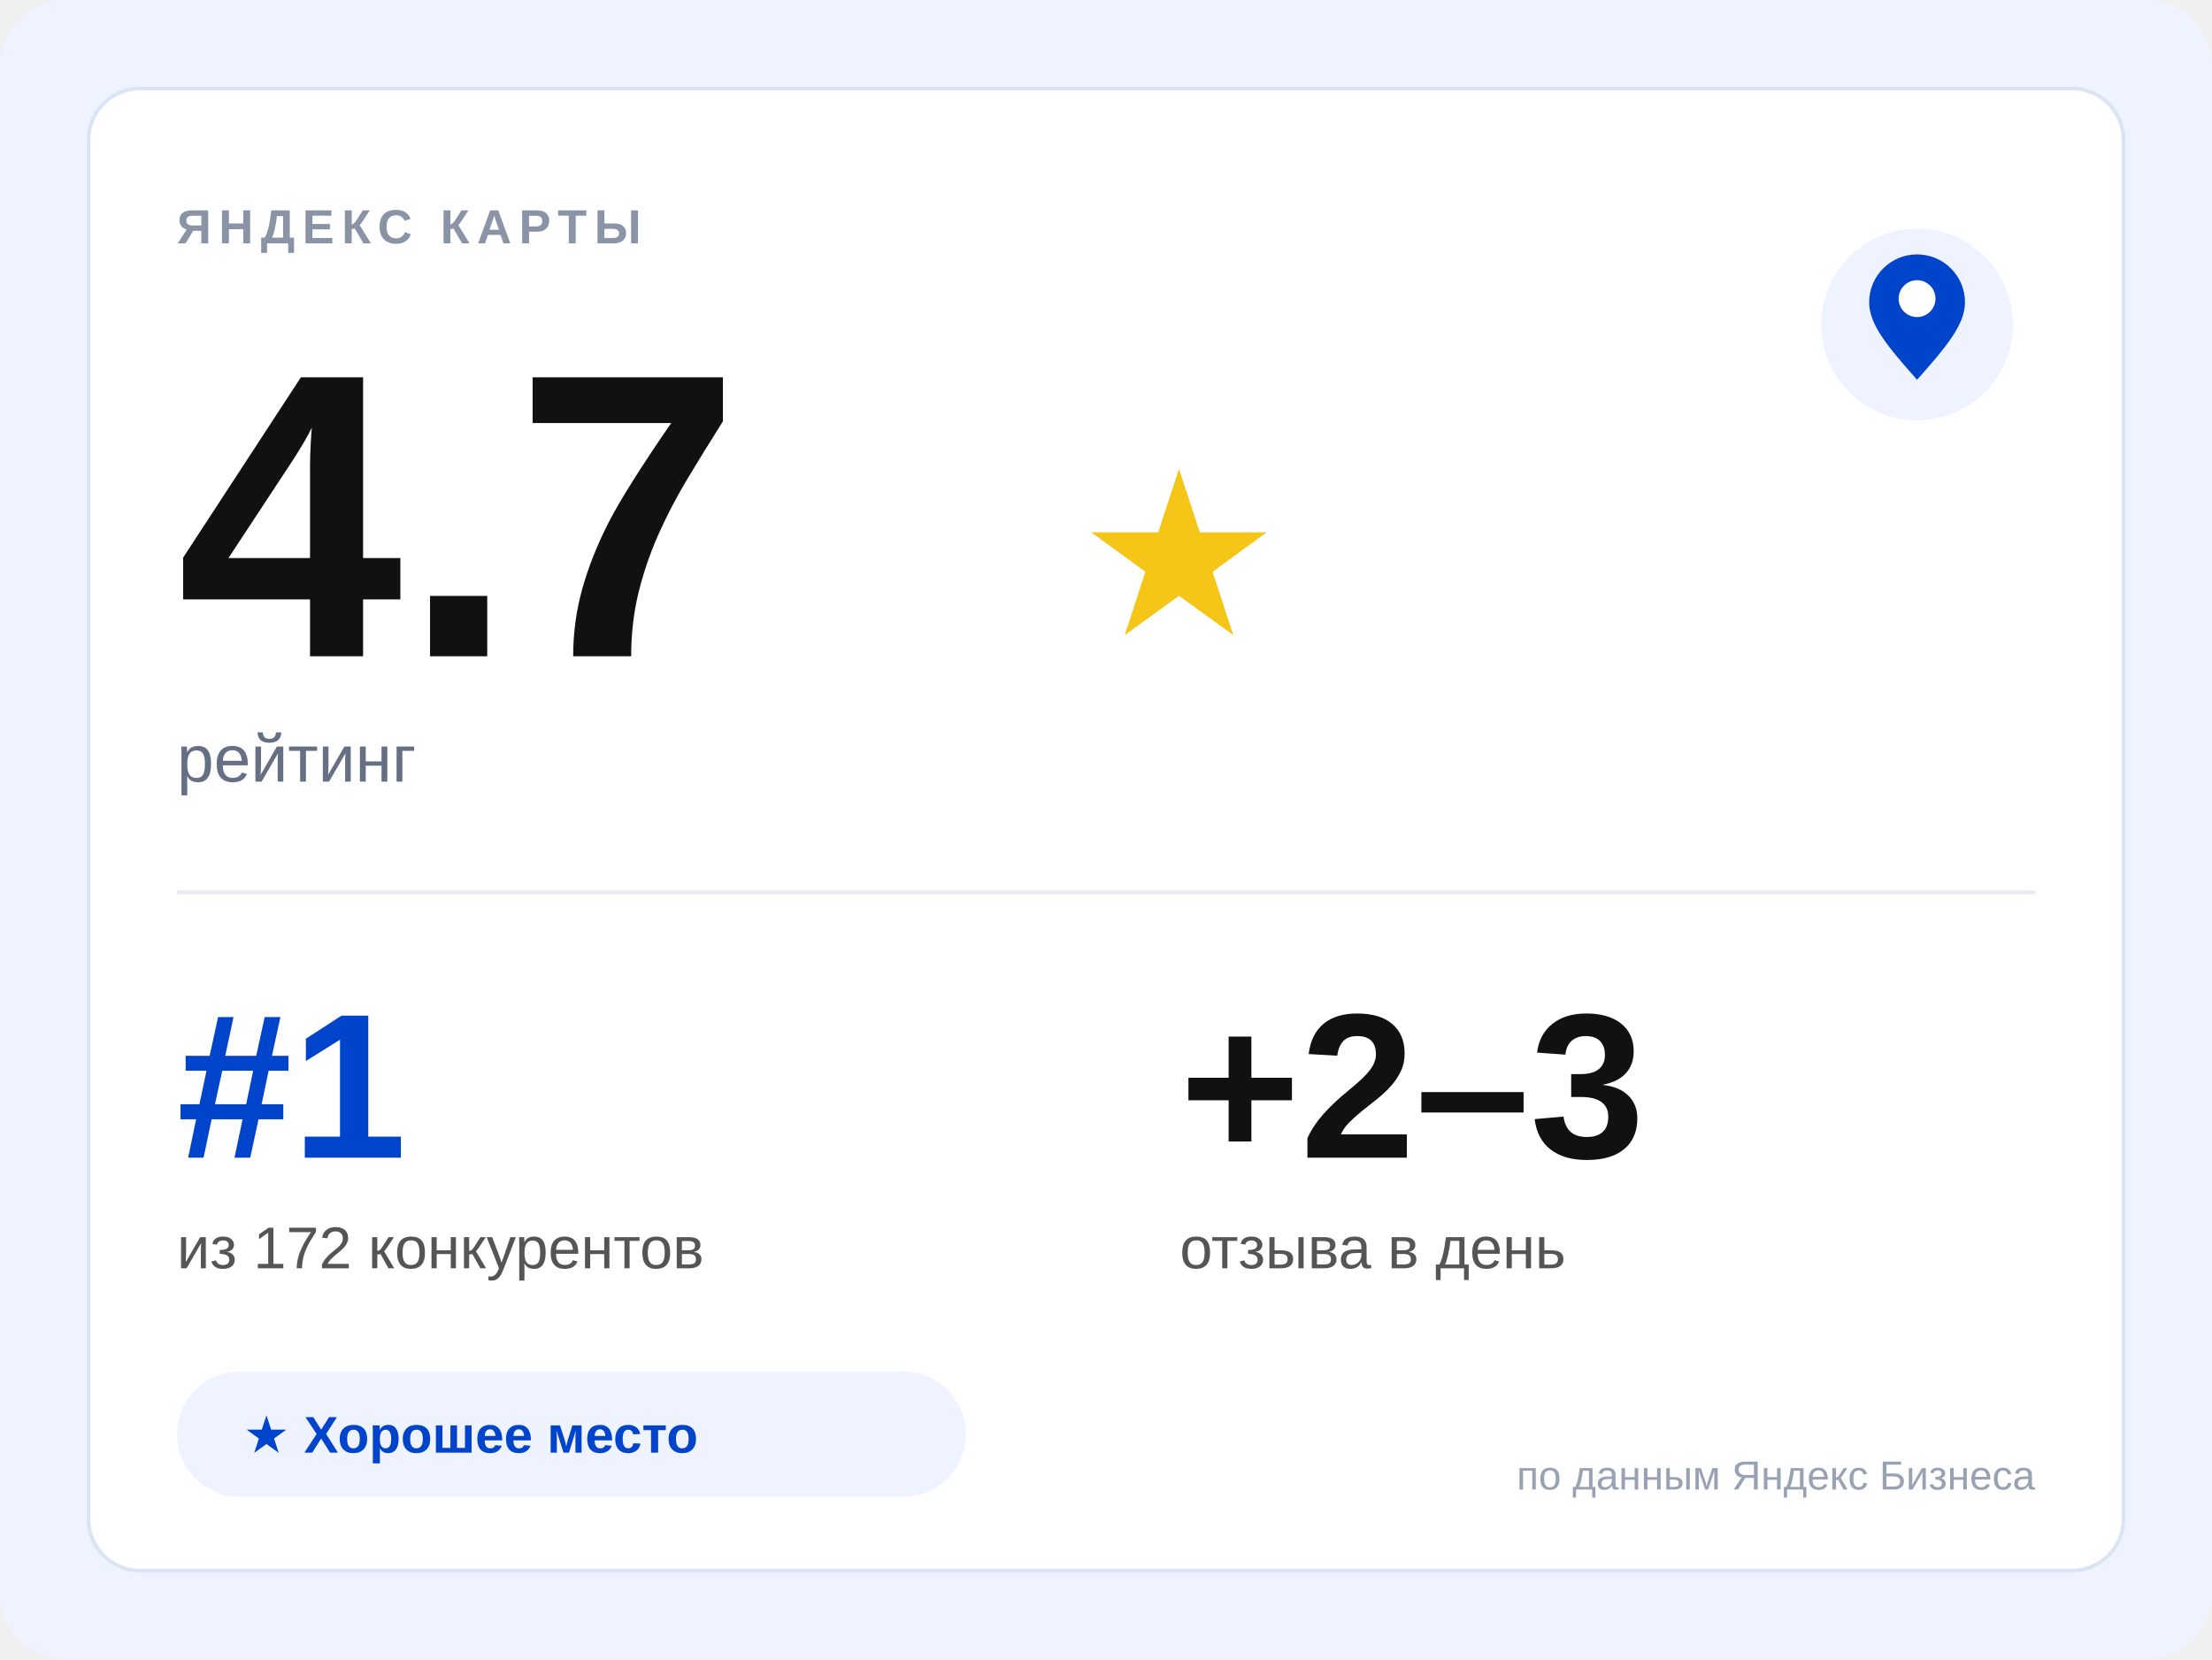
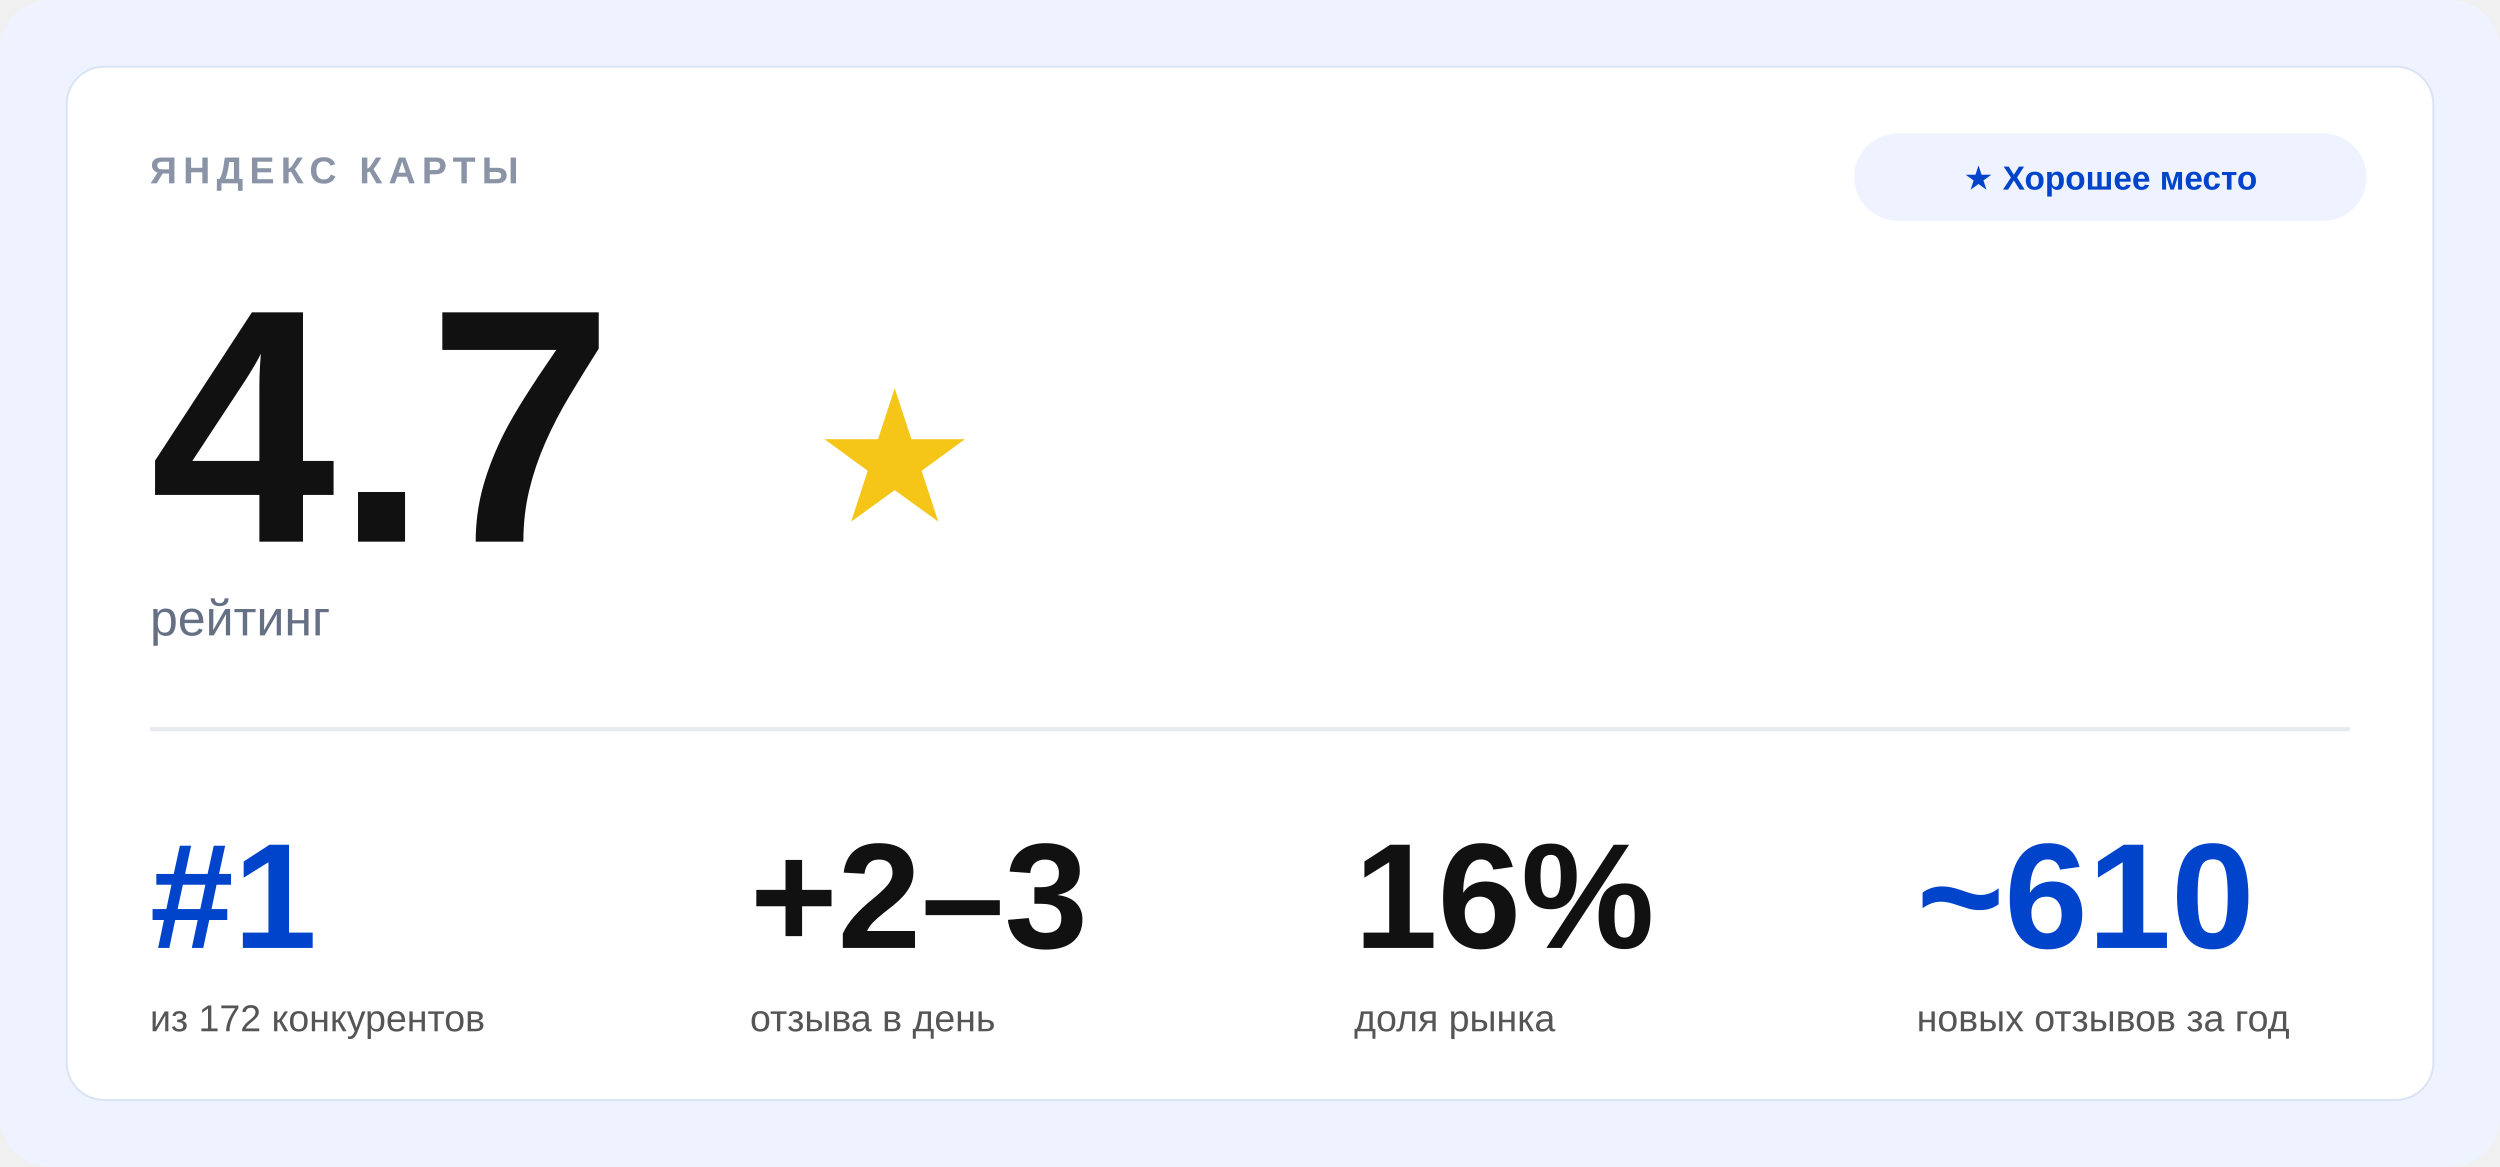
- <svg xmlns="http://www.w3.org/2000/svg" viewBox="0 0 600 450" role="img" aria-labelledby="caseSermTitle caseSermDesc">
-   <rect width="600" height="450" rx="18" fill="#eef3ff" />
-   <rect x="24" y="24" width="552" height="402" rx="14" fill="#ffffff" stroke="#dbe4f5" />
-   <text x="48" y="66" font-family="Arial, Helvetica, sans-serif" font-size="13" font-weight="700" letter-spacing="2" fill="#8a94a6">ЯНДЕКС КАРТЫ</text>
-   <circle cx="520" cy="88" r="26" fill="#eef3ff" />
-   <path d="M520 103c-8-9-13-15-13-21a13 13 0 1 1 26 0c0 6-5 12-13 21z" fill="#0044cc" />
-   <circle cx="520" cy="81" r="5" fill="#ffffff" />
-   <text x="48" y="178" font-family="Arial, Helvetica, sans-serif" font-size="110" font-weight="700" fill="#111111">4.7</text>
-   <text x="292" y="172" font-family="Arial, Helvetica, sans-serif" font-size="62" fill="#f5c518">★</text>
-   <text x="48" y="212" font-family="Arial, Helvetica, sans-serif" font-size="18" fill="#667085">рейтинг</text>
-   <line x1="48" y1="242" x2="552" y2="242" stroke="#e6eaf0" stroke-width="1" />
-   <text x="48" y="314" font-family="Arial, Helvetica, sans-serif" font-size="56" font-weight="700" fill="#0044cc">#1</text>
-   <text x="48" y="344" font-family="Arial, Helvetica, sans-serif" font-size="16" fill="#555555">из 172 конкурентов</text>
-   <text x="320" y="314" font-family="Arial, Helvetica, sans-serif" font-size="56" font-weight="700" fill="#111111">+2–3</text>
-   <text x="320" y="344" font-family="Arial, Helvetica, sans-serif" font-size="16" fill="#555555">отзыва в день</text>
-   <rect x="48" y="372" width="214" height="34" rx="17" fill="#eef3ff" />
-   <text x="66" y="394" font-family="Arial, Helvetica, sans-serif" font-size="14" font-weight="700" fill="#0044cc">★ Хорошее место</text>
-   <text x="552" y="404" text-anchor="end" font-family="Arial, Helvetica, sans-serif" font-size="11" fill="#98a2b3">по данным Яндекс Бизнеса</text>
+ <svg xmlns="http://www.w3.org/2000/svg" viewBox="0 0 1200 560" role="img" aria-labelledby="caseSermTitle caseSermDesc">
+   <rect width="1200" height="560" rx="24" fill="#eef3ff" />
+   <rect x="32" y="32" width="1136" height="496" rx="18" fill="#ffffff" stroke="#dbe4f5" />
+   <text x="72" y="88" font-family="Arial, Helvetica, sans-serif" font-size="18" font-weight="700" letter-spacing="3" fill="#8a94a6">ЯНДЕКС КАРТЫ</text>
+   <rect x="890" y="64" width="246" height="42" rx="21" fill="#eef3ff" />
+   <text x="1013" y="91" text-anchor="middle" font-family="Arial, Helvetica, sans-serif" font-size="16" font-weight="700" fill="#0044cc">★ Хорошее место</text>
+   <text x="72" y="260" font-family="Arial, Helvetica, sans-serif" font-size="160" font-weight="700" fill="#111111">4.7</text>
+   <text x="390" y="250" font-family="Arial, Helvetica, sans-serif" font-size="88" fill="#f5c518">★</text>
+   <text x="72" y="305" font-family="Arial, Helvetica, sans-serif" font-size="24" fill="#667085">рейтинг</text>
+   <line x1="72" y1="350" x2="1128" y2="350" stroke="#e6eaf0" stroke-width="2" />
+   <text x="72" y="455" font-family="Arial, Helvetica, sans-serif" font-size="72" font-weight="700" fill="#0044cc">#1</text>
+   <text x="72" y="495" font-family="Arial, Helvetica, sans-serif" font-size="18" fill="#555555">из 172 конкурентов</text>
+   <text x="360" y="455" font-family="Arial, Helvetica, sans-serif" font-size="72" font-weight="700" fill="#111111">+2–3</text>
+   <text x="360" y="495" font-family="Arial, Helvetica, sans-serif" font-size="18" fill="#555555">отзыва в день</text>
+   <text x="650" y="455" font-family="Arial, Helvetica, sans-serif" font-size="72" font-weight="700" fill="#111111">16%</text>
+   <text x="650" y="495" font-family="Arial, Helvetica, sans-serif" font-size="18" fill="#555555">доля рынка</text>
+   <text x="920" y="455" font-family="Arial, Helvetica, sans-serif" font-size="72" font-weight="700" fill="#0044cc">~610</text>
+   <text x="920" y="495" font-family="Arial, Helvetica, sans-serif" font-size="18" fill="#555555">новых отзывов за год</text>
</svg>
